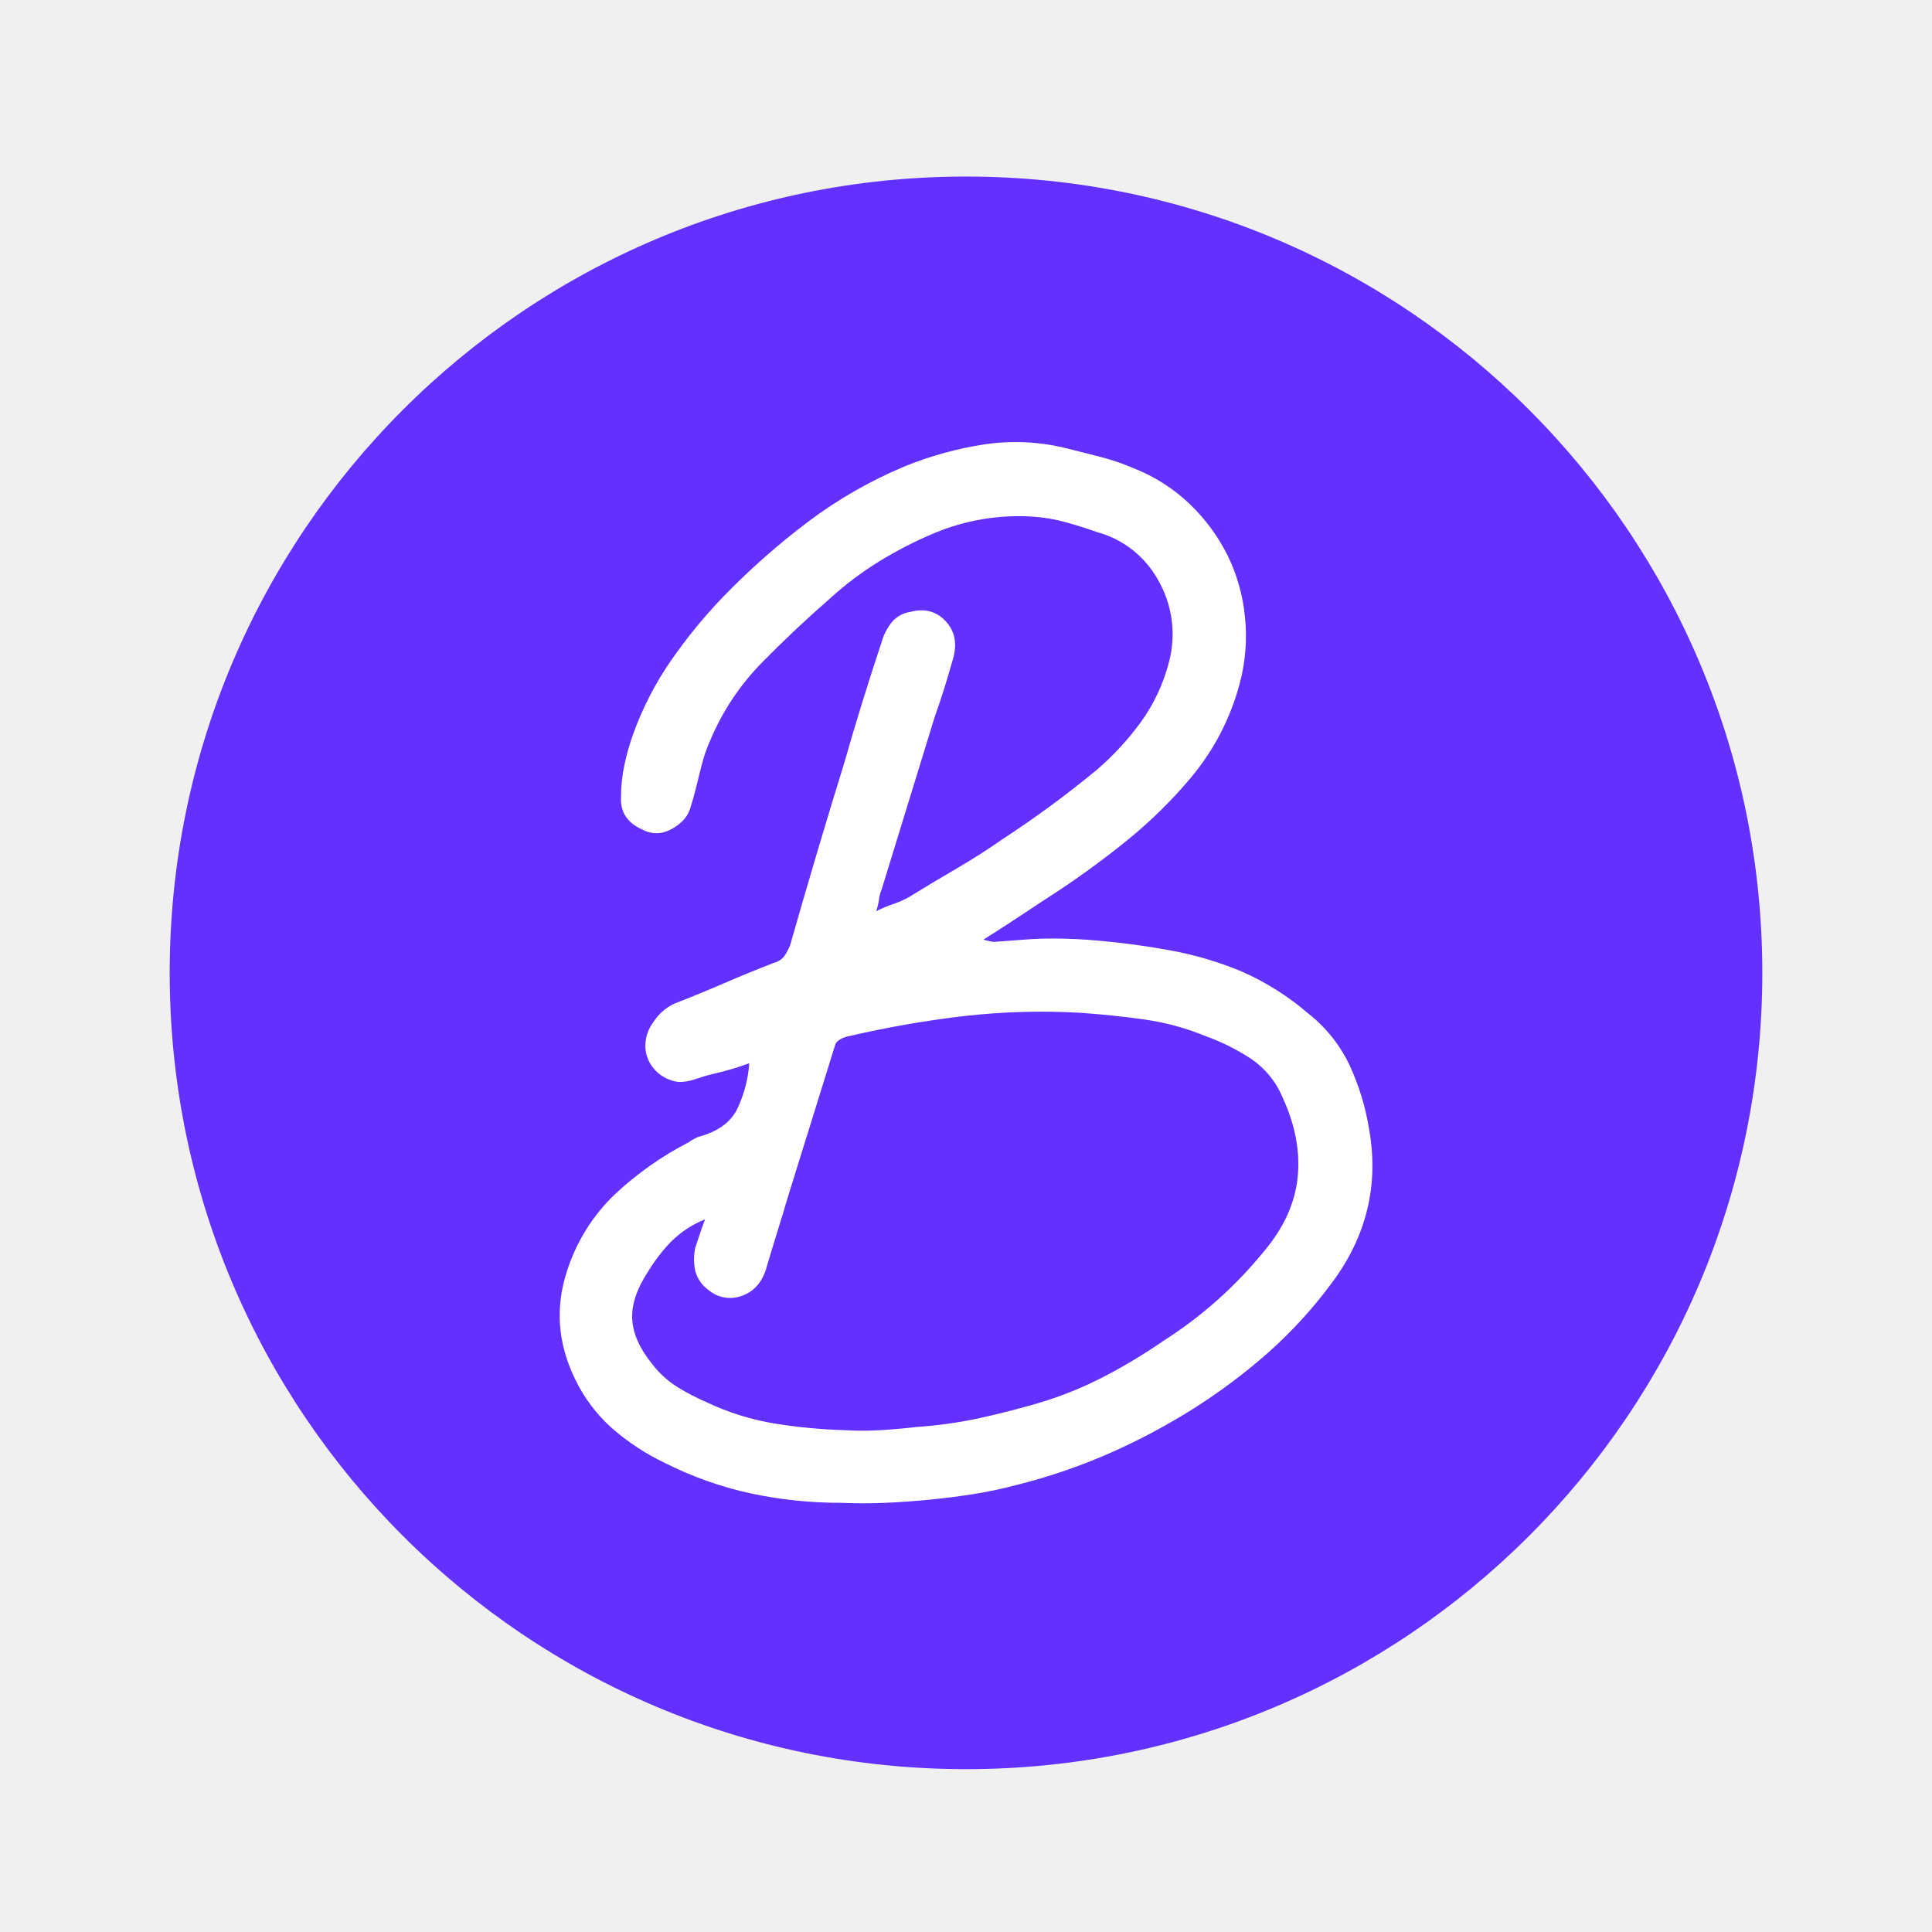
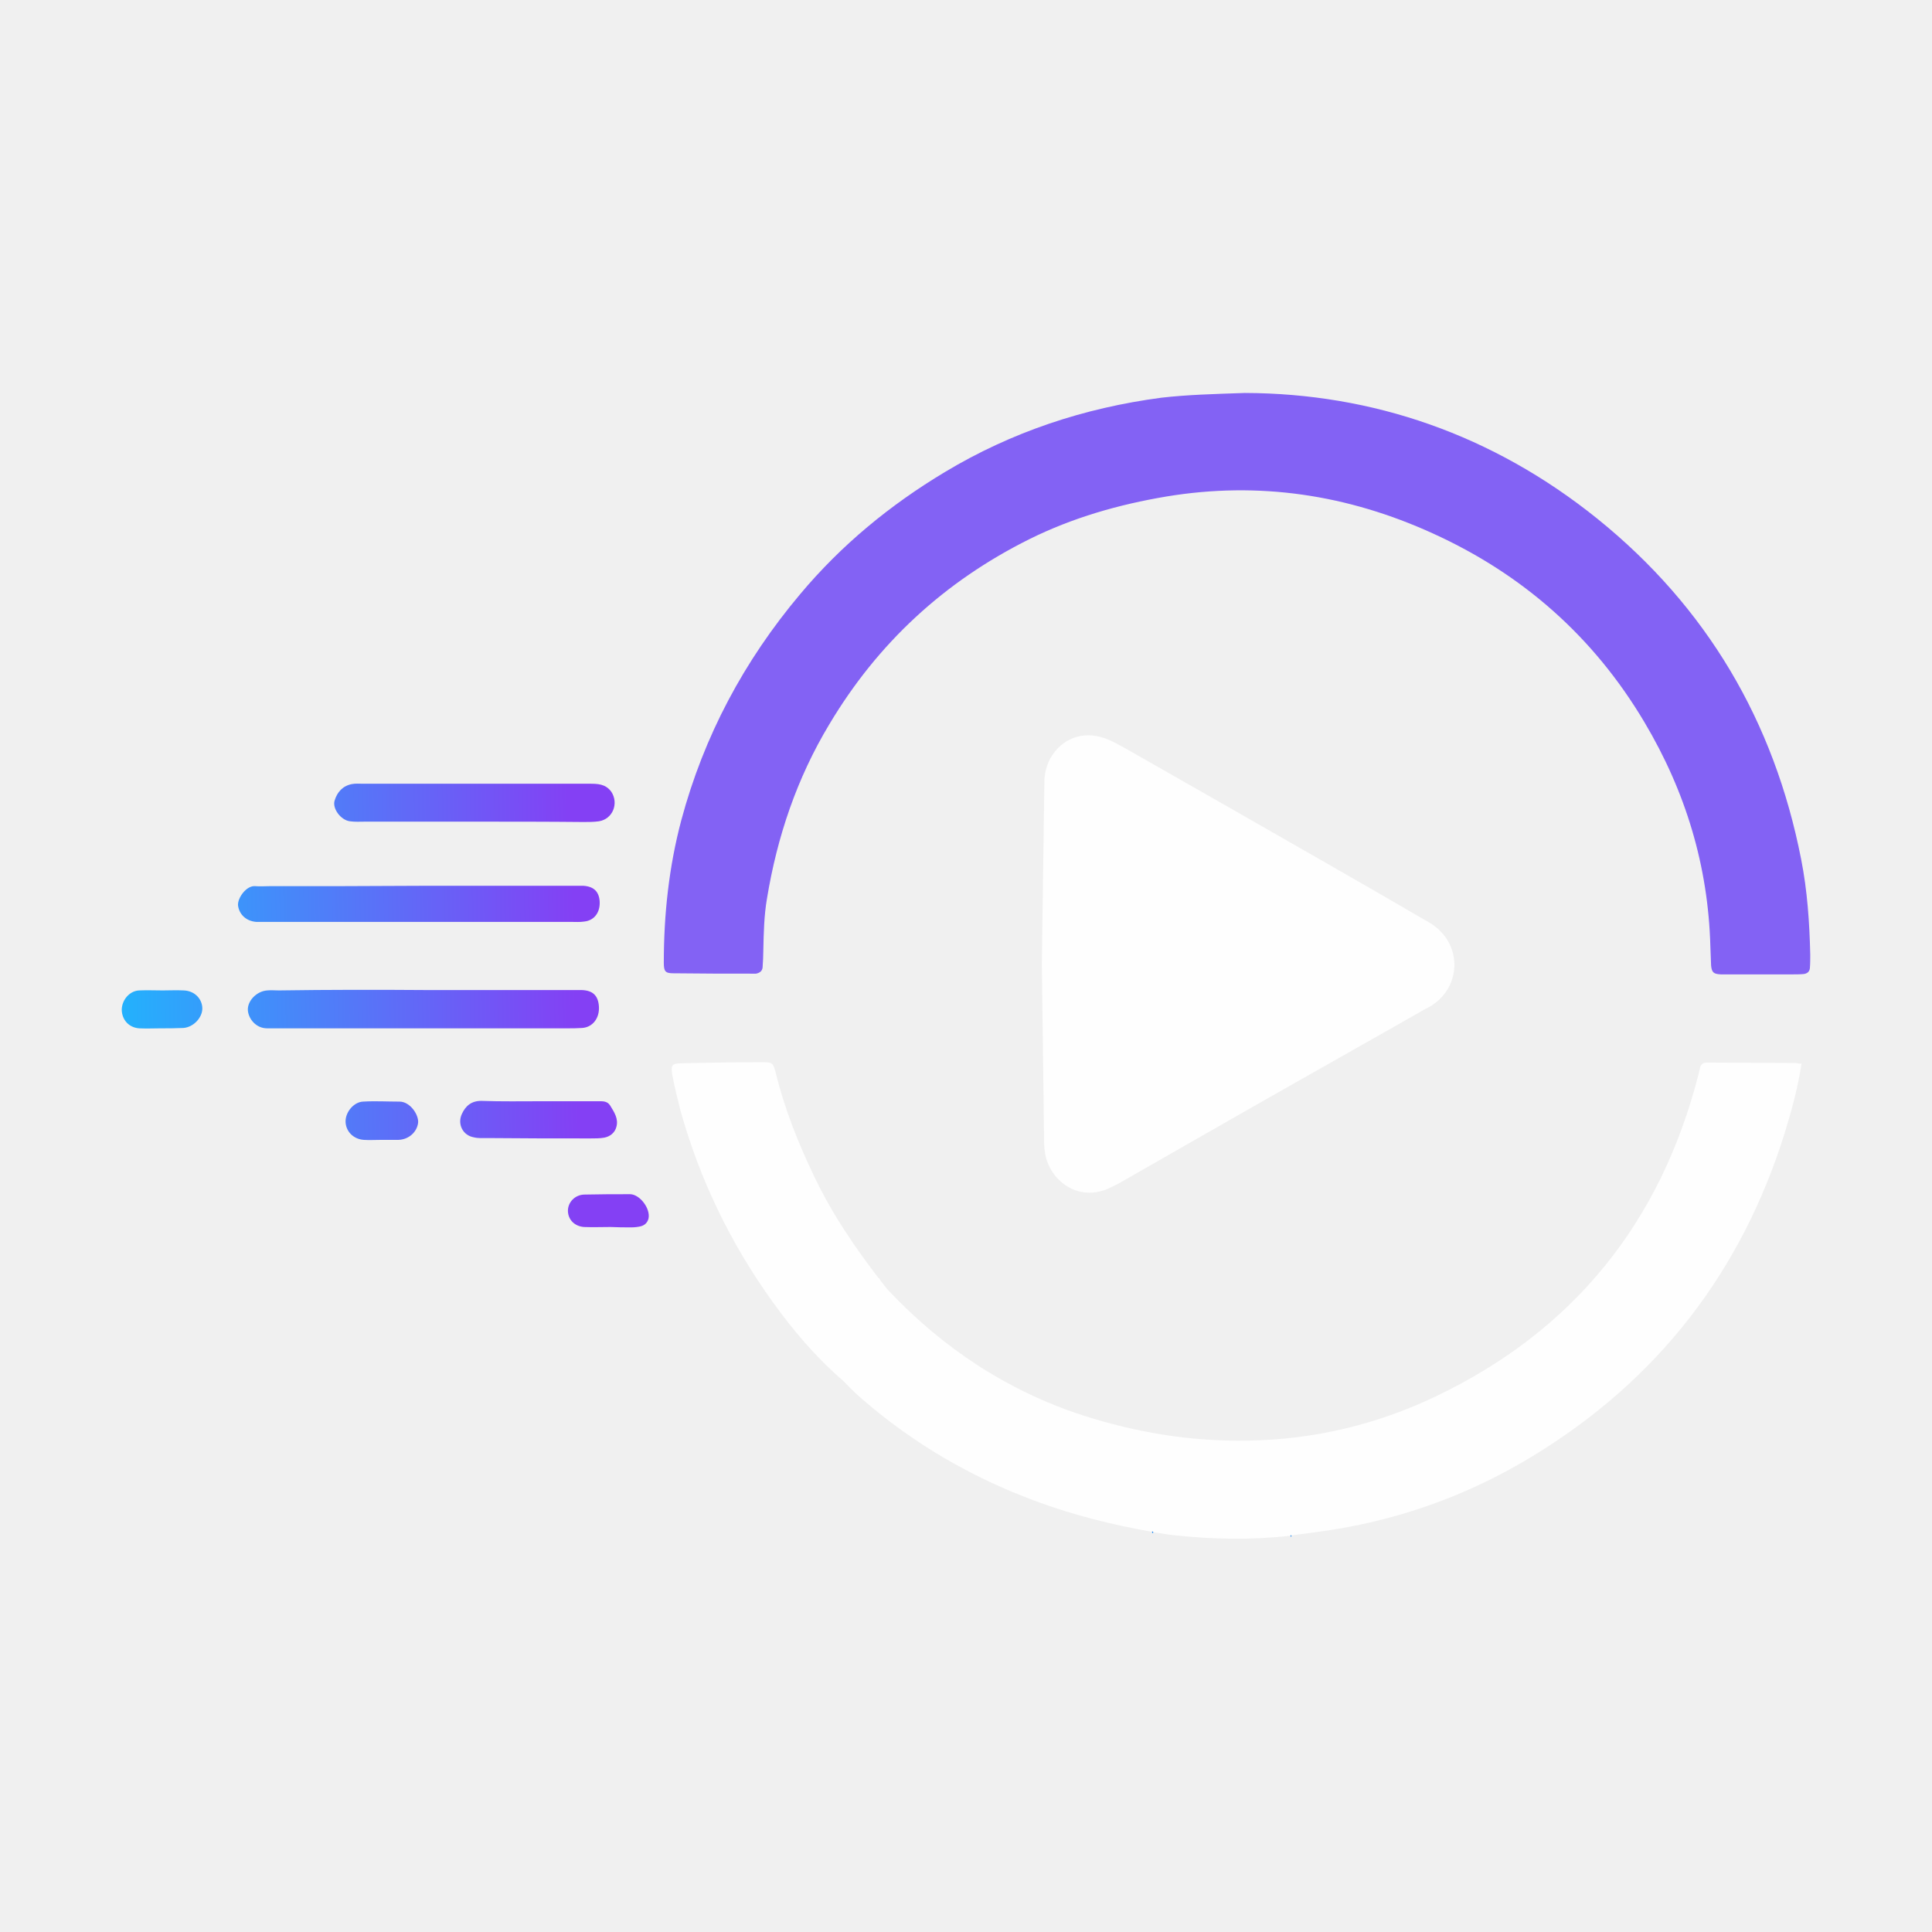
- <svg xmlns="http://www.w3.org/2000/svg" id="Layer_1" data-name="Layer 1" viewBox="0 0 600 600">
-   <defs>
-     <style>.cls-1{fill:none;}.cls-2{fill:#6331ff;}.cls-3{fill:#fff;}</style>
-   </defs>
-   <rect class="cls-1" width="600" height="600" />
-   <circle class="cls-2" cx="300" cy="302.13" r="247.3" />
-   <path class="cls-3" d="M232.67,330.2c-1.84.68-3.72,1.32-5.66,1.88s-3.95,1.09-6,1.54c-1.83.46-3.54,1-5.14,1.54a15.25,15.25,0,0,1-5.15.86,12.11,12.11,0,0,1-7.2-3.6,11.28,11.28,0,0,1-3.09-7,12.18,12.18,0,0,1,2.4-7.88,15.68,15.68,0,0,1,6.52-5.82q7.89-3.07,15.44-6.33t15.43-6.33a5.84,5.84,0,0,0,3.43-2.23,17.74,17.74,0,0,0,1.72-3.25q4.11-14.4,8.23-28.3t8.58-28.3q2.73-9.6,5.65-19t6-18.7a17.59,17.59,0,0,1,3.08-6,9.3,9.3,0,0,1,5.84-3.26q6.51-1.71,10.8,2.75t2.57,11.32c-.91,3.2-1.83,6.29-2.74,9.26s-1.95,6.06-3.09,9.26l-16.46,53.51a12.24,12.24,0,0,0-.86,3.26,18.39,18.39,0,0,1-.86,3.6,40.94,40.94,0,0,1,5.32-2.23,27.91,27.91,0,0,0,5-2.23q7.22-4.46,14.58-8.75t14.24-9.09q7.88-5.15,15.09-10.46T340.72,239a88.19,88.19,0,0,0,13.71-14.92A55.22,55.22,0,0,0,363,205.76,33.67,33.67,0,0,0,359.58,180a30.84,30.84,0,0,0-18.86-14.75q-4.82-1.71-9.78-3.08a51.12,51.12,0,0,0-10.12-1.72A67.74,67.74,0,0,0,290,165.63a125.78,125.78,0,0,0-17,8.74,104.09,104.09,0,0,0-15.26,11.5q-11,9.6-21.1,19.89a76.69,76.69,0,0,0-16,24,45.15,45.15,0,0,0-2.74,7.89c-.69,2.74-1.38,5.49-2.06,8.23-.46,1.83-1,3.6-1.54,5.32a9.4,9.4,0,0,1-2.92,4.29,13.19,13.19,0,0,1-5.66,3.08,9.24,9.24,0,0,1-6.35-1q-6.85-3.08-6.51-9.94a48,48,0,0,1,1-9.78,71.26,71.26,0,0,1,2.74-9.77,99,99,0,0,1,11.83-23,160.75,160.75,0,0,1,16.3-19.89A227.24,227.24,0,0,1,251,162a139.4,139.4,0,0,1,30.35-17.33A110.45,110.45,0,0,1,305.73,138a65.91,65.91,0,0,1,25.38,1.2q5.49,1.36,10.81,2.74A71.62,71.62,0,0,1,352,145.39a53.34,53.34,0,0,1,17.66,11.32,57.92,57.92,0,0,1,11.66,15.95,55.47,55.47,0,0,1,5.32,19A57.3,57.3,0,0,1,385,212.28a75.59,75.59,0,0,1-15.09,29.15,143.84,143.84,0,0,1-19.21,19q-10.29,8.41-21.61,15.95-5.83,3.78-11.49,7.55t-12.18,7.89l2.06.51a5.38,5.38,0,0,0,1.38.17q4.79-.33,9.09-.68t9.08-.35q3.78,0,7.21.17t7.2.52q11.33,1,22.47,3.08a106.55,106.55,0,0,1,21.78,6.5,82.42,82.42,0,0,1,20.58,13,44.52,44.52,0,0,1,12.86,16.09,76.14,76.14,0,0,1,6,19.52q4.8,26.36-11.67,48.27a141.12,141.12,0,0,1-19.55,21.39,183.93,183.93,0,0,1-23,17.28,200.56,200.56,0,0,1-26.75,14.21,181.51,181.51,0,0,1-28.82,9.76q-6.51,1.71-13,2.74t-13.38,1.71q-6.87.69-13.89,1t-13.89,0a132.75,132.75,0,0,1-28-2.91,112.1,112.1,0,0,1-26.58-9.41,72.34,72.34,0,0,1-16.47-10.78,48.63,48.63,0,0,1-11.66-15.58q-7.89-16.44-2.4-33.21a56.79,56.79,0,0,1,14.75-23.79,102.61,102.61,0,0,1,23-16.26,15.1,15.1,0,0,1,3.09-1.71q8.91-2.4,12-8.56a39.15,39.15,0,0,0,3.78-14.38h0Zm12,41.58q-1.72,5.84-3.43,11.32t-3.43,11.31q-2.06,6.18-7.55,8.07A10.36,10.36,0,0,1,220,400.59a10.62,10.62,0,0,1-4.11-6,18.06,18.06,0,0,1,0-7c.45-1.38.91-2.75,1.37-4.12s1-3,1.72-4.8a31.4,31.4,0,0,0-10.64,7,53.1,53.1,0,0,0-7.2,9.43q-5.15,7.89-4.8,14.58t6.17,13.89a29.33,29.33,0,0,0,7.89,7.2,71.91,71.91,0,0,0,9.26,4.81,79,79,0,0,0,20.92,6.51,167.68,167.68,0,0,0,21.62,2.06,92.76,92.76,0,0,0,11.31,0q5.49-.34,11.32-1a134.78,134.78,0,0,0,19.38-2.74q9.44-2.06,18.7-4.8a115.57,115.57,0,0,0,19.89-8.06,171.69,171.69,0,0,0,18.53-11.15,130.58,130.58,0,0,0,31.21-27.78q9.25-11,10.46-23t-4.63-24.69a27.11,27.11,0,0,0-9.95-12.18,67.2,67.2,0,0,0-14.06-7,79.58,79.58,0,0,0-19-5.15q-9.78-1.37-19.72-2.06a211.91,211.91,0,0,0-36.19,1,323.06,323.06,0,0,0-35.5,6.18c-2.29.46-3.77,1.26-4.46,2.4" />
+ <svg xmlns="http://www.w3.org/2000/svg" version="1.1" id="Layer_1" x="0px" y="0px" viewBox="0 0 530 530" style="enable-background:new 0 0 530 530;" xml:space="preserve">
+   <style type="text/css">
+ 	.st0{fill:#8362F4;}
+ 	.st1{fill:#FEFEFE;}
+ 	.st2{fill:url(#SVGID_1_);}
+ 	.st3{fill:url(#SVGID_00000116218003852233405630000010864261117589306770_);}
+ 	.st4{fill:url(#SVGID_00000147197106577059868490000016685293907056730245_);}
+ 	.st5{fill:url(#SVGID_00000154411410447498495060000005633330241174138790_);}
+ 	.st6{fill:url(#SVGID_00000007427178736044935450000017999841059623825057_);}
+ 	.st7{fill:url(#SVGID_00000077315045387289601890000016262282418493474702_);}
+ 	.st8{fill:url(#SVGID_00000147941823841846298100000007576068857278168763_);}
+ 	.st9{fill:#1082F3;}
+ </style>
+   <g>
+     <path class="st0" d="M341.5,107.8c35,0.1,68,11.4,96.7,34.5c30,24.2,48.5,55.6,55.9,93.4c1.7,8.6,2.3,17.4,2.5,26.2   c0,1.2,0,2.5-0.1,3.7c-0.1,1-0.8,1.5-1.7,1.6c-1,0.1-2.1,0.1-3.2,0.1c-5.8,0-11.6,0-17.4,0c-0.7,0-1.4,0-2.1,0   c-2-0.1-2.5-0.5-2.7-2.4c-0.1-1.8-0.1-3.5-0.2-5.3c-0.6-22.1-6.8-42.5-18.1-61.5c-13.9-23.4-33.4-40.6-58.1-51.8   c-23.3-10.6-47.6-14.3-73-10.1c-13.1,2.2-25.7,5.8-37.6,11.7c-23.3,11.6-41.6,28.5-54.9,50.8c-8.9,14.8-14.3,30.8-17.1,47.8   c-0.8,4.7-0.9,9.4-1,14.2c0,1.6-0.1,3.2-0.2,4.7c-0.1,1-0.8,1.5-1.8,1.7c-0.2,0-0.4,0-0.5,0c-7.4,0-14.8,0-22.1-0.1   c-2.3,0-2.7-0.5-2.7-2.9c0-13.2,1.4-26.3,4.8-39.1c6.2-23.1,17.2-43.7,32.6-62c11.3-13.5,24.7-24.5,39.7-33.5   c18.3-11,38.2-17.6,59.4-20.4C325.6,108.3,332.6,108.1,341.5,107.8z" />
+     <path class="st1" d="M285.8,264.4c0.2-17,0.5-33.3,0.7-49.7c0-2.3,0.5-4.5,1.6-6.6c3.1-5.5,8.9-7.7,14.9-5.6   c1.8,0.6,3.5,1.6,5.2,2.5c19.2,10.9,38.4,21.9,57.6,32.9c8.4,4.8,16.7,9.6,25.1,14.5c0.9,0.5,1.8,1,2.7,1.7   c7.4,5.6,7.1,16.3-0.5,21.5c-0.7,0.5-1.5,0.9-2.3,1.3c-16.3,9.3-32.7,18.5-49,27.8c-11.1,6.3-22.2,12.7-33.4,19.1   c-1.5,0.9-3.1,1.7-4.7,2.4c-8.6,3.5-15.9-2.9-17-9.8c-0.3-1.7-0.3-3.5-0.3-5.3C286.2,295.4,286,279.6,285.8,264.4z" />
+     <path class="st1" d="M492.1,291.6c-7.7,0-15.5-0.1-23.2-0.1c-0.3,0-0.7,0-1,0c-0.7,0.1-1.3,0.5-1.5,1.3c-0.2,0.7-0.3,1.4-0.5,2.1   c-10.4,40.5-34.3,70.2-72.1,88.2c-16.1,7.7-33.3,11.8-51.4,12.1c-15.6,0.3-30.7-2.2-45.6-7c-20.7-6.8-38.1-18.4-53-34.1   c-0.8-0.8-5.1-6.5-6.1-7.9c-5.5-7.5-10.5-15.3-14.5-23.8c-4.3-9-8-18.3-10.4-28.1c-0.7-2.7-0.9-2.9-3.5-2.9   c-7.5,0-15.1,0.1-22.6,0.3c-2.3,0-2.7,0.6-2.3,3c0.6,3.3,1.4,6.5,2.2,9.7c5.3,19.1,13.8,36.7,25.4,52.8   c5.6,7.8,11.9,15.2,19.2,21.5c1.7,1.7,3.4,3.5,5.3,5.1c14.2,12.3,30.2,21.6,47.9,28.1c10.3,3.8,20.8,6.4,31.5,8.3l0.2-0.2   c0,0,0.2,0.3,0.2,0.3c2.1,0.3,4.1,0.7,6.2,0.9c10.5,1.1,20.9,1.3,31.4,0.1l0.2-0.3c0,0,0.2,0.2,0.2,0.2c2.3-0.3,4.5-0.6,6.8-0.9   c21.4-2.8,41.3-9.8,59.6-21c34.1-20.8,57-50.4,68.9-88.5c1.9-6.2,3.6-12.4,4.6-19C493.5,291.8,492.8,291.6,492.1,291.6z    M261.5,375.3C261.5,375.3,261.5,375.3,261.5,375.3C261.5,375.3,261.5,375.3,261.5,375.3z" />
+     <linearGradient id="SVGID_1_" gradientUnits="userSpaceOnUse" x1="-1.458" y1="279.046" x2="158.071" y2="275.979">
+       <stop offset="0" style="stop-color:#08D1FF" />
+       <stop offset="1" style="stop-color:#8440F4" />
+     </linearGradient>
+     <path class="st2" d="M117.4,271.6c13,0,26,0,39,0c1.1,0,2.1,0,3.2,0c3,0.1,4.5,1.5,4.7,4.5c0.2,3.2-1.7,5.7-4.6,5.9   c-1.4,0.1-2.8,0.1-4.2,0.1c-26.2,0-52.4,0-78.5,0c-1.2,0-2.5,0-3.7,0c-3.1,0-5.1-2.6-5.3-4.9c-0.2-2.6,2.4-5.3,5.3-5.5   c1-0.1,2.1,0,3.2,0C90,271.5,103.7,271.5,117.4,271.6C117.4,271.5,117.4,271.6,117.4,271.6z" />
+     <linearGradient id="SVGID_00000028296126020449669250000017631288782090805434_" gradientUnits="userSpaceOnUse" x1="-2.012" y1="250.232" x2="157.517" y2="247.164">
+       <stop offset="0" style="stop-color:#08D1FF" />
+       <stop offset="1" style="stop-color:#8440F4" />
+     </linearGradient>
+     <path style="fill:url(#SVGID_00000028296126020449669250000017631288782090805434_);" d="M115.3,243c13.9,0,27.7,0,41.6,0   c1.1,0,2.1,0,3.2,0c2.8,0.2,4.2,1.6,4.4,4.2c0.2,3-1.4,5.3-4.2,5.6c-1.2,0.2-2.5,0.1-3.7,0.1c-27.9,0-55.8,0-83.7,0   c-0.9,0-1.8,0-2.6,0c-2.8-0.2-4.7-2.1-5-4.5c-0.2-2,2.3-5.6,4.8-5.3c1.2,0.1,2.5,0,3.7,0C87.6,243.1,101.4,243.1,115.3,243   C115.3,243,115.3,243,115.3,243z" />
+     <linearGradient id="SVGID_00000101793700722594402520000009469465141461245072_" gradientUnits="userSpaceOnUse" x1="-2.541" y1="222.709" x2="156.988" y2="219.641">
+       <stop offset="0" style="stop-color:#08D1FF" />
+       <stop offset="1" style="stop-color:#8440F4" />
+     </linearGradient>
+     <path style="fill:url(#SVGID_00000101793700722594402520000009469465141461245072_);" d="M130.2,225.4c-10,0-20,0-30,0   c-1.4,0-2.8,0.1-4.2-0.1c-2.5-0.3-4.9-3.5-4.2-5.7c0.7-2.3,2.2-4,4.7-4.5c1-0.2,2.1-0.1,3.1-0.1c20.7,0,41.4,0,62,0   c2.3,0,4.5,0,6.1,2.2c2.1,3.2,0.4,7.5-3.4,8.1c-1.4,0.2-2.8,0.2-4.2,0.2C150.2,225.4,140.2,225.4,130.2,225.4   C130.2,225.4,130.2,225.4,130.2,225.4z" />
+     <linearGradient id="SVGID_00000151540340583852114080000008897756124263337604_" gradientUnits="userSpaceOnUse" x1="-0.862" y1="310.02" x2="158.667" y2="306.952">
+       <stop offset="0" style="stop-color:#08D1FF" />
+       <stop offset="1" style="stop-color:#8440F4" />
+     </linearGradient>
+     <path style="fill:url(#SVGID_00000151540340583852114080000008897756124263337604_);" d="M148.4,302.1c5.2,0,10.5,0,15.7,0   c1.2,0,2.5-0.1,3.3,1.2c1.1,1.8,2.3,3.6,1.7,5.8c-0.4,1.6-1.7,2.7-3.4,3c-1.2,0.2-2.4,0.2-3.7,0.2c-9.4,0-18.9,0-28.3-0.1   c-1.2,0-2.5,0.1-3.7-0.2c-3-0.5-4.6-3.6-3.3-6.4c1-2.2,2.6-3.6,5.3-3.6C137.6,302.2,143,302.1,148.4,302.1   C148.4,302.1,148.4,302.1,148.4,302.1z" />
+     <linearGradient id="SVGID_00000142166371918380211900000013957757811237020049_" gradientUnits="userSpaceOnUse" x1="-1.483" y1="277.749" x2="158.046" y2="274.681">
+       <stop offset="0" style="stop-color:#08D1FF" />
+       <stop offset="1" style="stop-color:#8440F4" />
+     </linearGradient>
+     <path style="fill:url(#SVGID_00000142166371918380211900000013957757811237020049_);" d="M44.6,271.7c1.9,0,3.8-0.1,5.8,0   c2.9,0.1,5,2.2,5.1,4.8c0.1,2.6-2.4,5.3-5.2,5.5c-2.1,0.1-4.2,0.1-6.3,0.1c-1.9,0-3.8,0.1-5.8,0c-2.9-0.2-4.8-2.4-4.8-5.2   c0.1-2.7,2.2-5.1,4.8-5.2C40.4,271.6,42.5,271.7,44.6,271.7C44.6,271.7,44.6,271.7,44.6,271.7z" />
+     <linearGradient id="SVGID_00000114761714507553049930000005130535628268396160_" gradientUnits="userSpaceOnUse" x1="-0.375" y1="335.329" x2="159.154" y2="332.261">
+       <stop offset="0" style="stop-color:#08D1FF" />
+       <stop offset="1" style="stop-color:#8440F4" />
+     </linearGradient>
+     <path style="fill:url(#SVGID_00000114761714507553049930000005130535628268396160_);" d="M167.5,336.6c-2.4,0-4.9,0.1-7.3,0   c-2.6-0.2-4.3-2-4.4-4.3c-0.1-2.4,1.9-4.6,4.6-4.6c4.2-0.1,8.4-0.1,12.5-0.1c2.7,0.1,5.6,4,5,6.7c-0.3,1.1-1,1.8-2.1,2.1   c-0.8,0.2-1.7,0.3-2.6,0.3C171.3,336.7,169.4,336.7,167.5,336.6C167.5,336.6,167.5,336.6,167.5,336.6z" />
+     <linearGradient id="SVGID_00000107568296184669020580000009760773062916728750_" gradientUnits="userSpaceOnUse" x1="-0.874" y1="309.423" x2="158.655" y2="306.356">
+       <stop offset="0" style="stop-color:#08D1FF" />
+       <stop offset="1" style="stop-color:#8440F4" />
+     </linearGradient>
+     <path style="fill:url(#SVGID_00000107568296184669020580000009760773062916728750_);" d="M104.5,312.7c-1.6,0-3.2,0.1-4.7,0   c-2.9-0.2-5-2.4-5-5.1c0-2.6,2.3-5.3,4.8-5.4c3.3-0.2,6.7,0,10,0c2.9,0,5.3,3.6,5.1,5.8c-0.3,2.5-2.5,4.6-5.4,4.7   C107.6,312.7,106,312.7,104.5,312.7C104.5,312.7,104.5,312.7,104.5,312.7z" />
+     <polygon class="st9" points="316,420.3 316.2,420.1 316.4,420.4 316.2,420.6  " />
+     <polygon class="st9" points="354,421.4 354.2,421.1 354.3,421.4 354.2,421.6  " />
+     <path class="st1" d="M241.3,351.8c0.4-0.7,0-1.1-0.6-1.3C240.9,350.9,241.1,351.4,241.3,351.8z" />
+   </g>
</svg>
